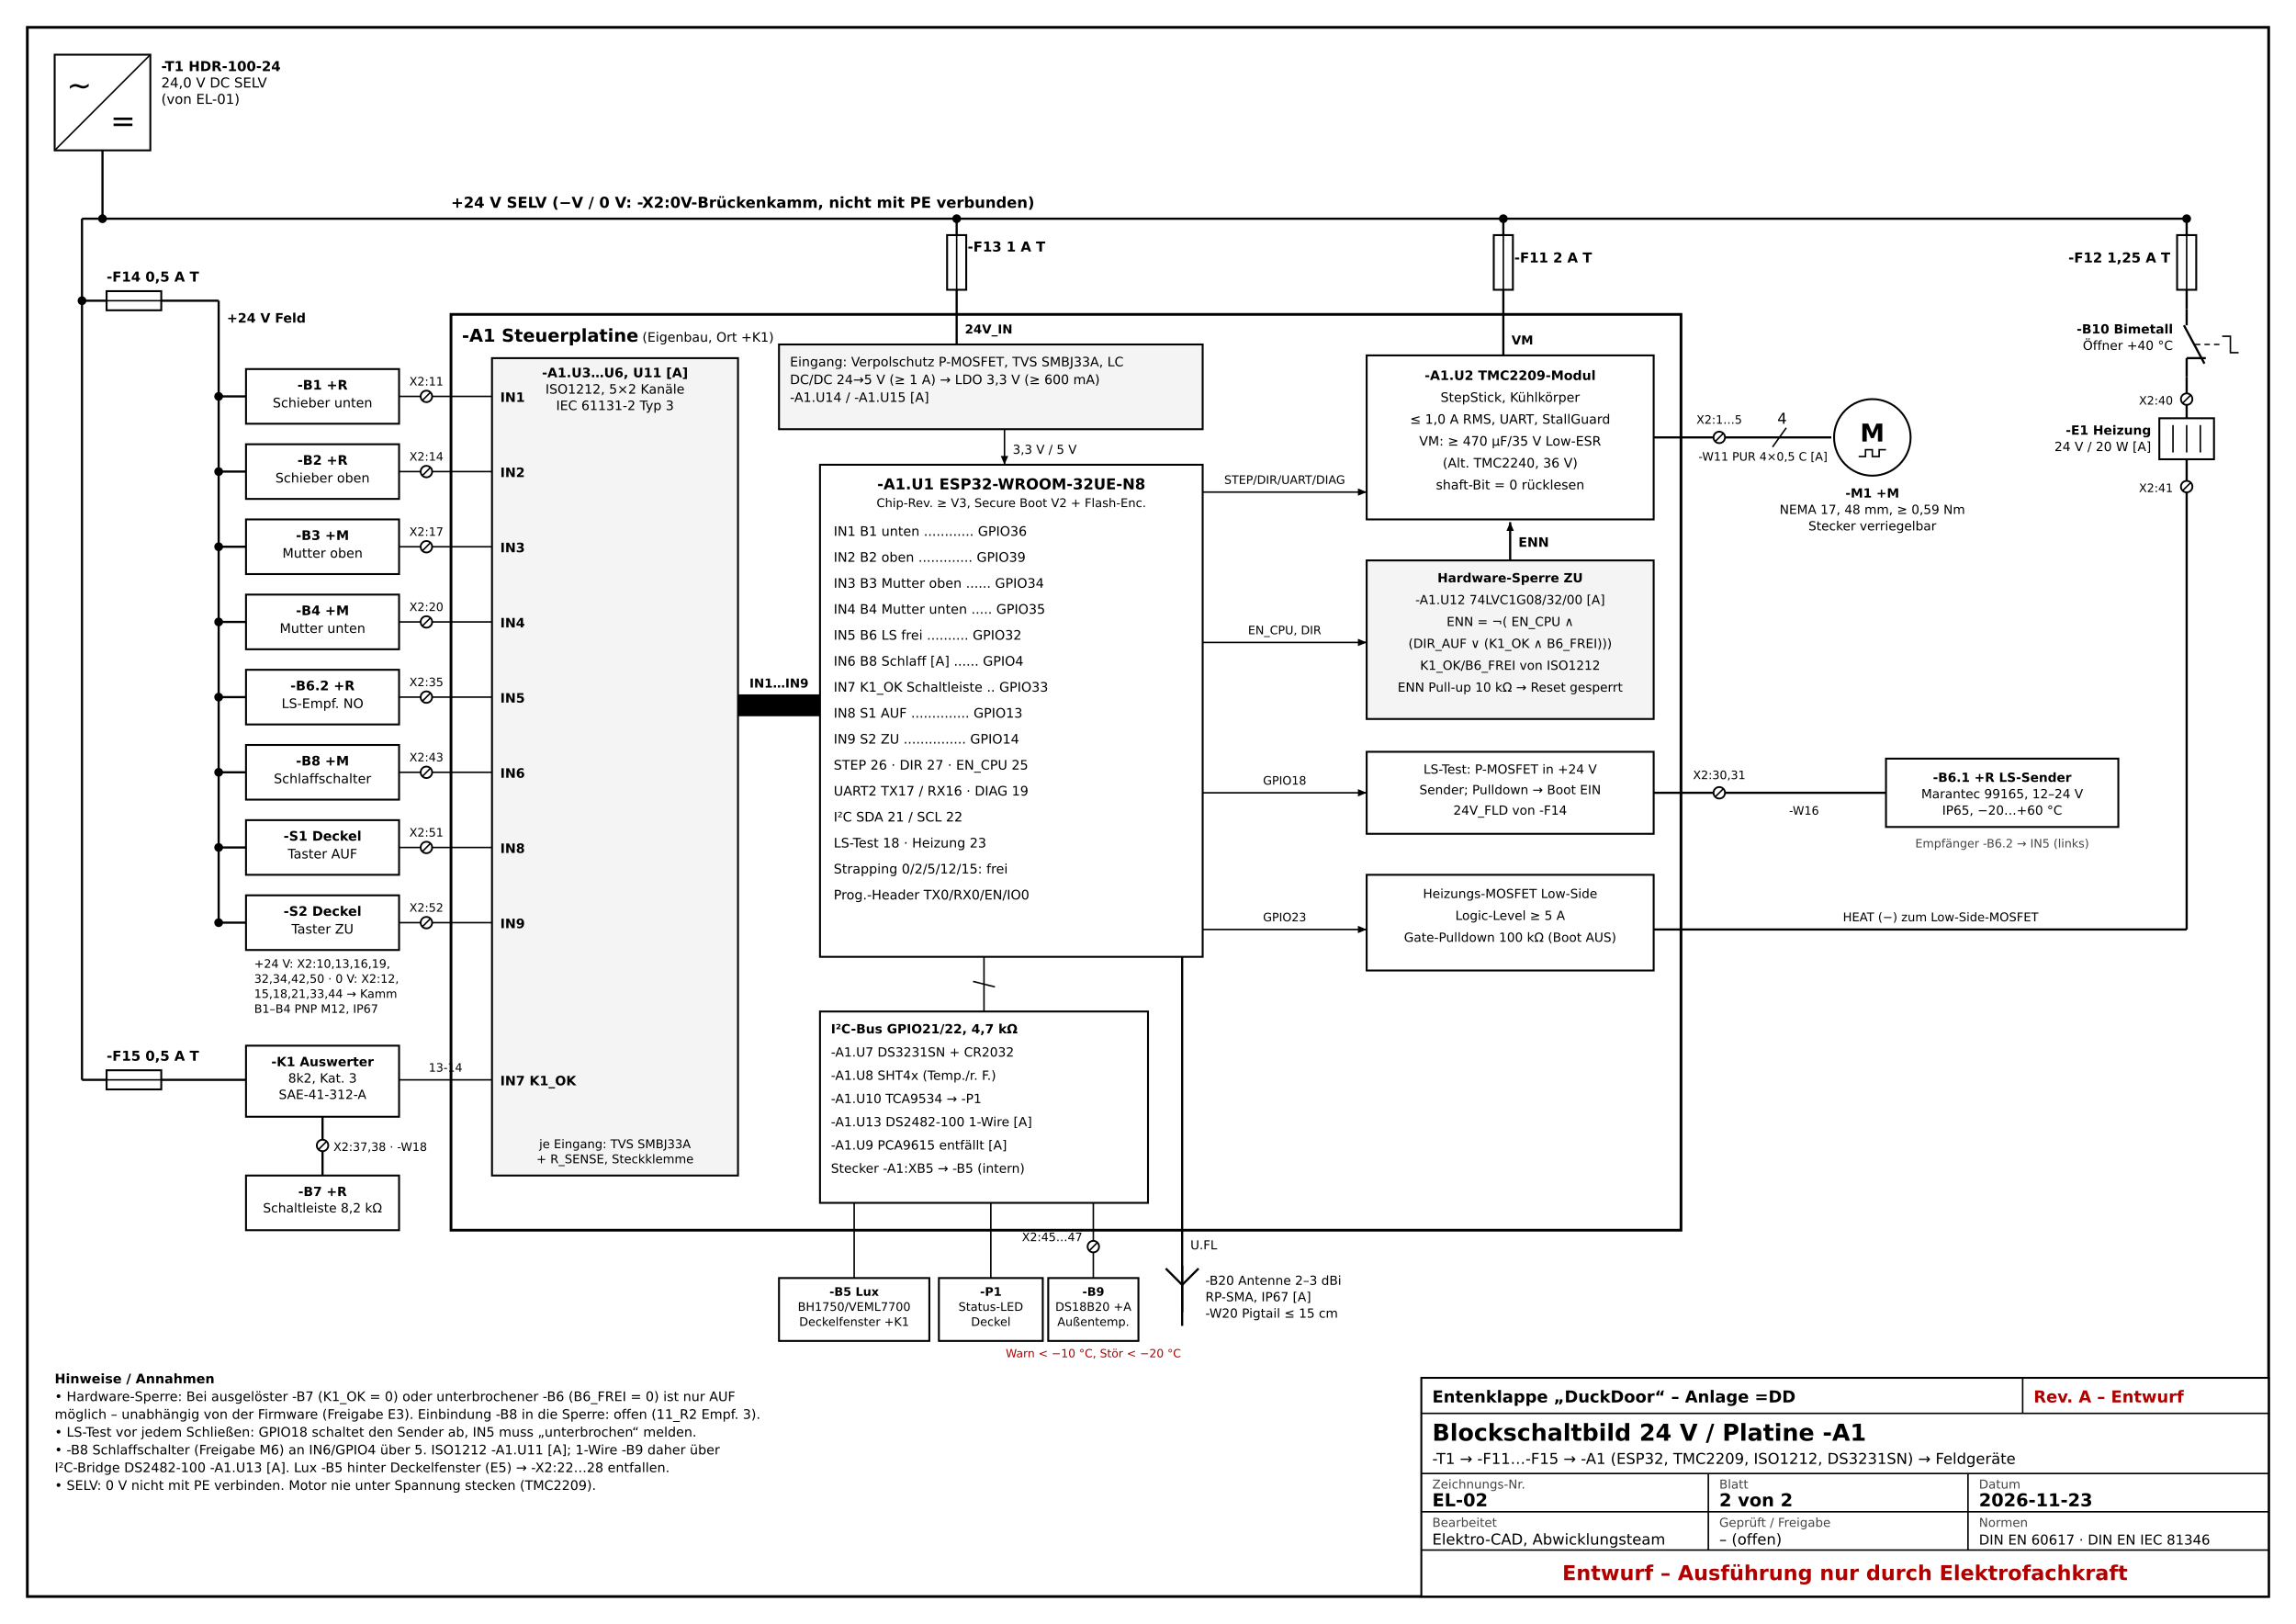
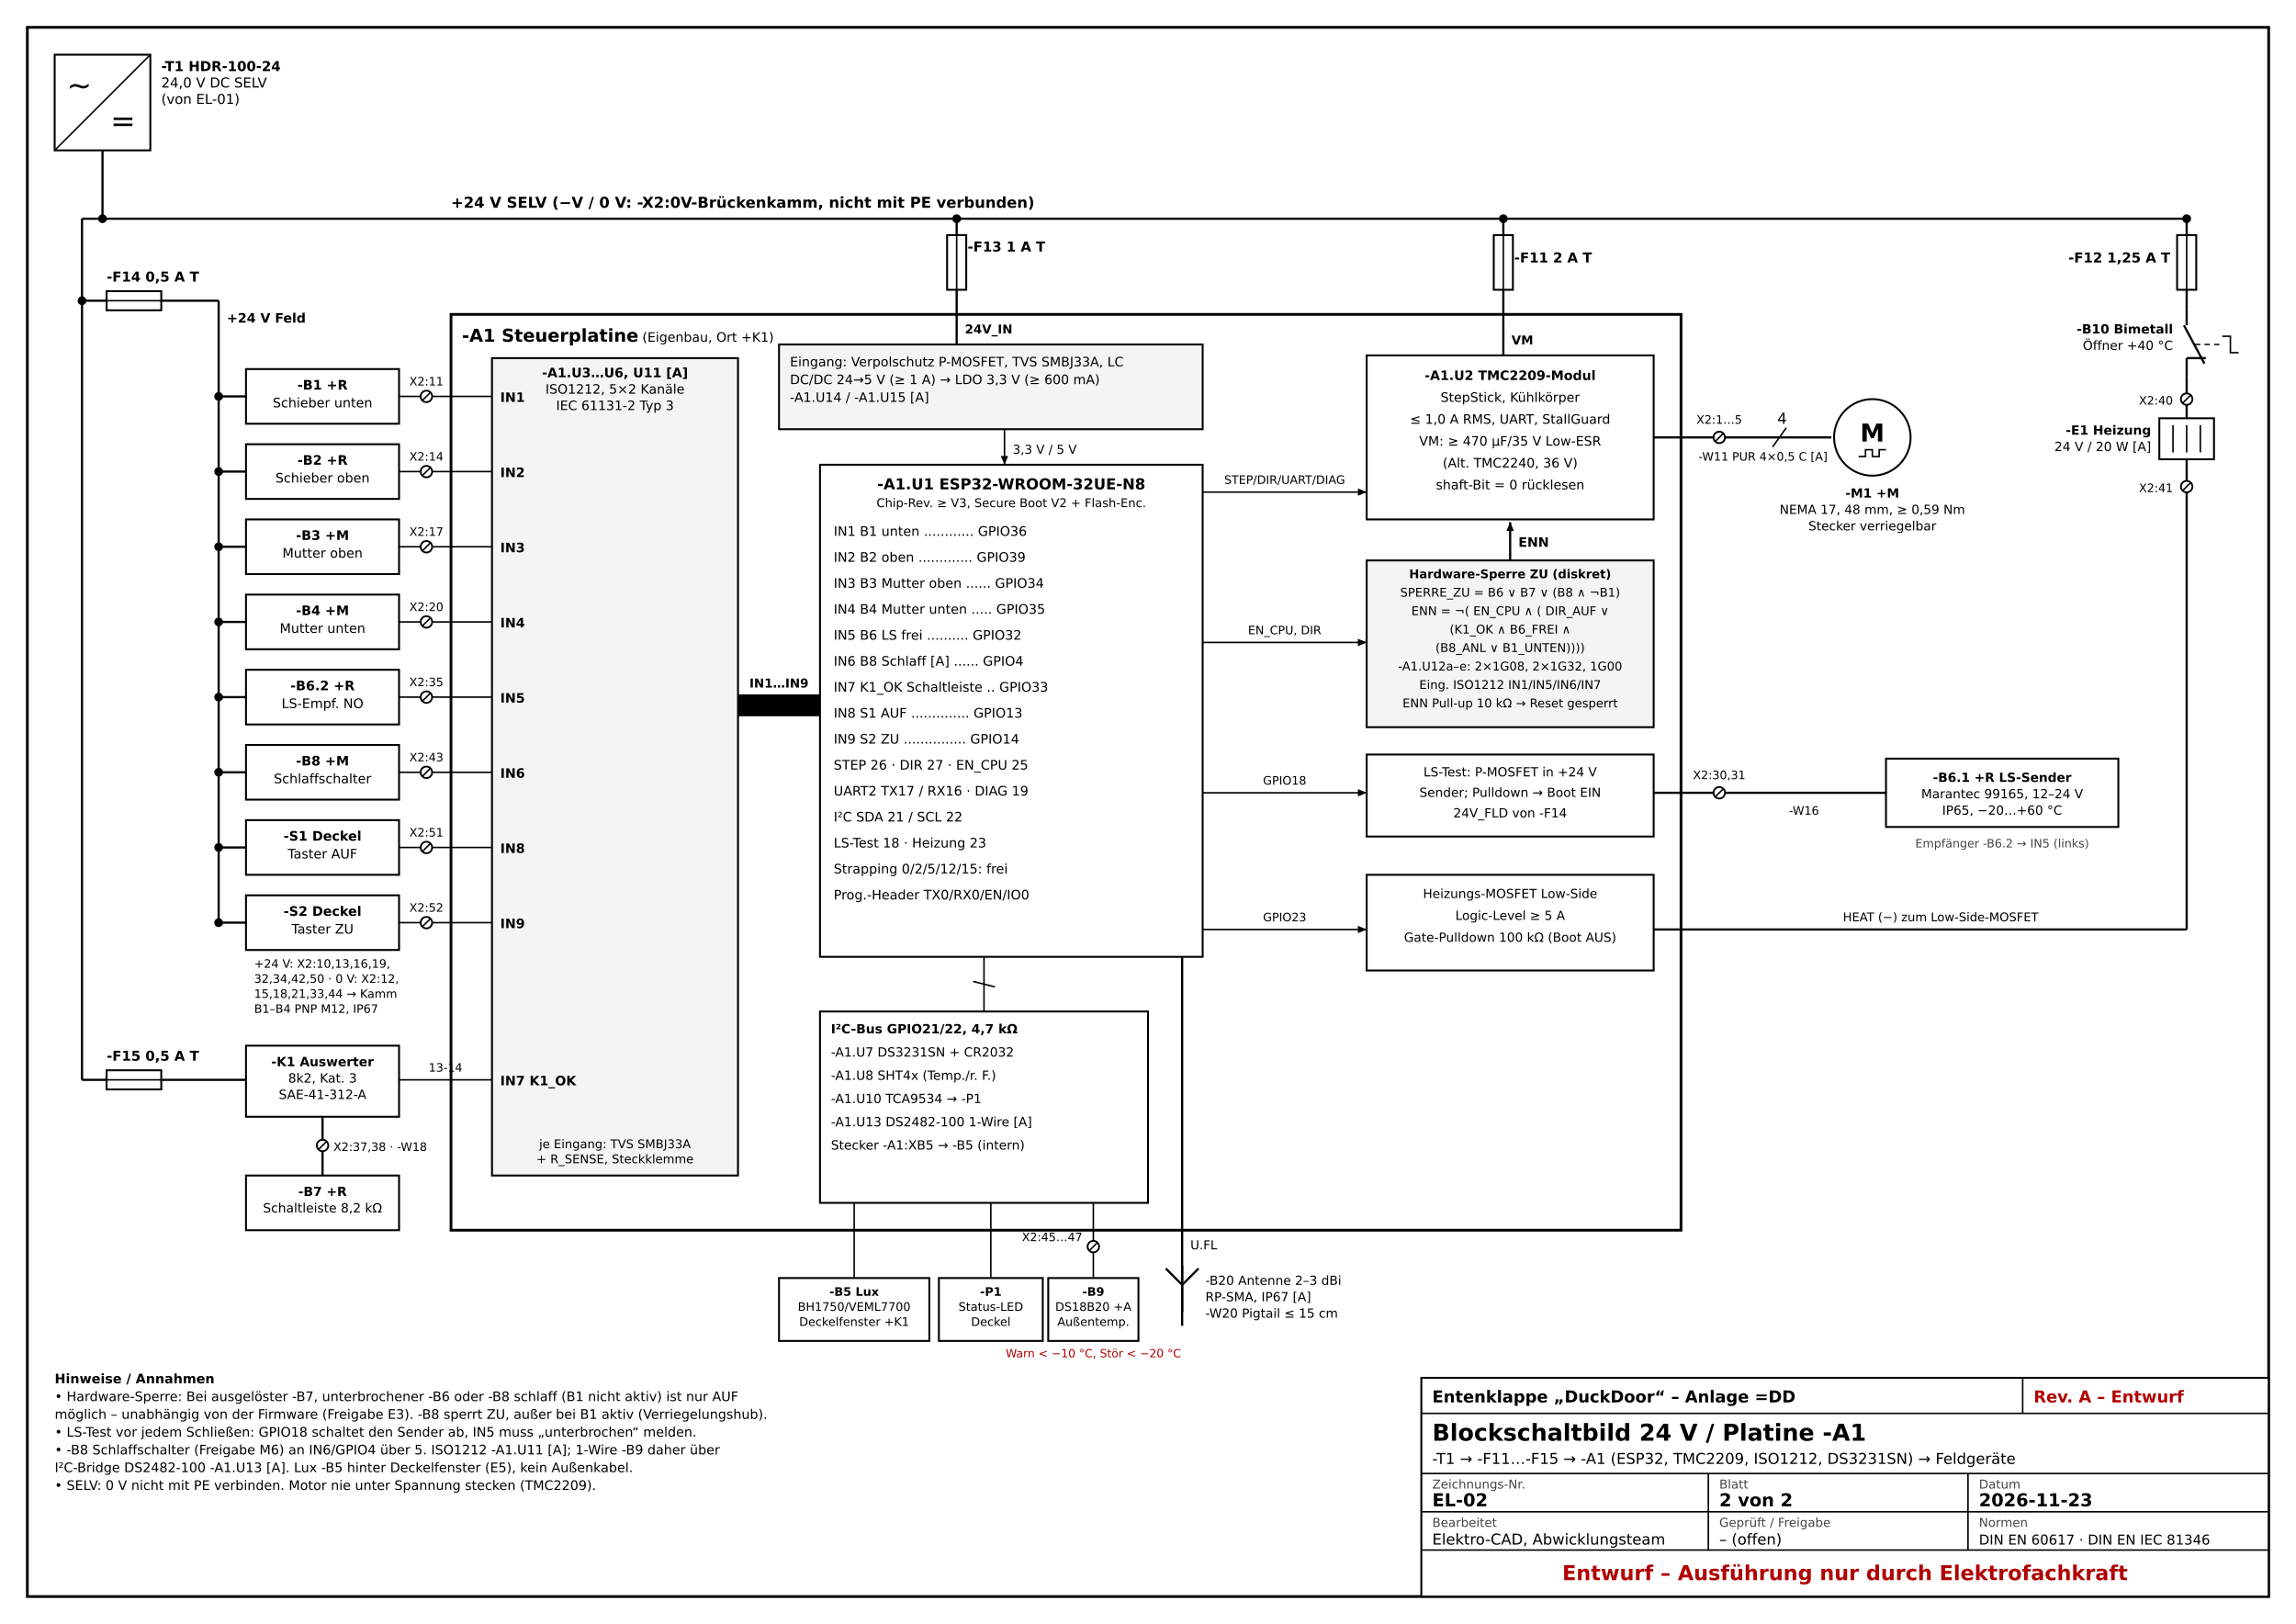
<svg xmlns="http://www.w3.org/2000/svg" width="1680" height="1188" viewBox="0 0 1680 1188">
  <style>
.bg{fill:#ffffff}
.frame{fill:none;stroke:#000;stroke-width:2}
.p230{fill:none;stroke:#000;stroke-width:2.4}
.s24{fill:none;stroke:#000;stroke-width:1.6}
.sig{fill:none;stroke:#000;stroke-width:1.1}
.pe{fill:none;stroke:#1a7f37;stroke-width:2.2;stroke-dasharray:12 3 2 3}
.best{fill:none;stroke:#000;stroke-width:2.4;stroke-dasharray:7 4}
.bestbox{fill:none;stroke:#555;stroke-width:1.3;stroke-dasharray:4 4}
.loc{fill:none;stroke:#666;stroke-width:1.2;stroke-dasharray:14 5 3 5}
.mech{fill:none;stroke:#000;stroke-width:1;stroke-dasharray:4 3}
.box{fill:#ffffff;stroke:#000;stroke-width:1.4}
.boxg{fill:#f4f4f4;stroke:#000;stroke-width:1.4}
.boxa{fill:#ffffff;stroke:#000;stroke-width:2}
.term{fill:#ffffff;stroke:#000;stroke-width:1.3}
.dot{fill:#000}
.barrier{fill:none;stroke:#b00;stroke-width:1.4;stroke-dasharray:10 4 2 4}
.t{font-family:DejaVu Sans, Arial, Helvetica, sans-serif;fill:#000}
.b{font-weight:bold}
.red{fill:#b00000}
.grey{fill:#444}
.peT{fill:#1a7f37}
</style>
  <rect x="0" y="0" width="1680" height="1188" class="bg" />
  <rect x="40" y="40" width="70" height="70" rx="0" class="box" />
  <line x1="40" y1="110" x2="110" y2="40" class="sig" />
  <text x="58" y="70" font-size="22" text-anchor="middle" class="t">~</text>
  <text x="90" y="96" font-size="22" text-anchor="middle" class="t">=</text>
  <text x="118" y="52" font-size="10" text-anchor="start" class="t b">-T1 HDR-100-24</text>
  <text x="118" y="64" font-size="10" text-anchor="start" class="t">24,0 V DC SELV</text>
  <text x="118" y="76" font-size="10" text-anchor="start" class="t">(von EL-01)</text>
  <line x1="75" y1="110" x2="75" y2="160" class="s24" />
  <circle cx="75" cy="160" r="3.2" class="dot" />
  <line x1="60" y1="160" x2="1600" y2="160" class="s24" />
  <line x1="60" y1="160" x2="60" y2="790" class="s24" />
  <text x="330" y="152" font-size="11" text-anchor="start" class="t b">+24 V SELV  (−V / 0 V: -X2:0V-Brückenkamm, nicht mit PE verbunden)</text>
  <rect x="330" y="230" width="900" height="670" rx="0" class="boxa" />
  <text x="338" y="250" font-size="13" text-anchor="start" class="t b">-A1 Steuerplatine</text>
  <text x="470" y="250" font-size="9.5" text-anchor="start" class="t">(Eigenbau, Ort +K1)</text>
  <rect x="693" y="172" width="14" height="40" rx="0" class="box" />
  <line x1="700" y1="172" x2="700" y2="212" class="sig" />
  <circle cx="700" cy="160" r="3.2" class="dot" />
  <line x1="700" y1="160" x2="700" y2="172" class="s24" />
  <line x1="700" y1="212" x2="700" y2="252" class="s24" />
  <text x="708" y="184" font-size="10" text-anchor="start" class="t b">-F13 1 A T</text>
  <text x="706" y="244" font-size="9" text-anchor="start" class="t b">24V_IN</text>
  <rect x="570" y="252" width="310" height="62" rx="0" class="boxg" />
  <text x="578" y="268" font-size="9.5" text-anchor="start" class="t">Eingang: Verpolschutz P-MOSFET, TVS SMBJ33A, LC</text>
  <text x="578" y="281" font-size="9.5" text-anchor="start" class="t">DC/DC 24→5 V (≥ 1 A) → LDO 3,3 V (≥ 600 mA)</text>
  <text x="578" y="294" font-size="9.5" text-anchor="start" class="t">-A1.U14 / -A1.U15 [A]</text>
  <line x1="735" y1="314" x2="735" y2="340" class="sig" />
  <path d="M735,340 L732.3,333.6 L737.7,333.6 Z" class="dot" />
  <text x="741" y="332" font-size="9" text-anchor="start" class="t">3,3 V / 5 V</text>
  <rect x="360" y="262" width="180" height="598" rx="0" class="boxg" />
  <text x="450" y="276" font-size="9.5" text-anchor="middle" class="t b">-A1.U3…U6, U11 [A]</text>
  <text x="450" y="288" font-size="9.5" text-anchor="middle" class="t">ISO1212, 5×2 Kanäle</text>
  <text x="450" y="300" font-size="9.5" text-anchor="middle" class="t">IEC 61131-2 Typ 3</text>
  <text x="450" y="840" font-size="8.8" text-anchor="middle" class="t">je Eingang: TVS SMBJ33A</text>
  <text x="450" y="851" font-size="8.8" text-anchor="middle" class="t">+ R_SENSE, Steckklemme</text>
  <rect x="600" y="340" width="280" height="360" rx="0" class="box" />
  <text x="740" y="358" font-size="11" text-anchor="middle" class="t b">-A1.U1 ESP32-WROOM-32UE-N8</text>
  <text x="740" y="371" font-size="8.8" text-anchor="middle" class="t">Chip-Rev. ≥ V3, Secure Boot V2 + Flash-Enc.</text>
  <text x="610" y="392" font-size="9.6" text-anchor="start" class="t">IN1 B1 unten ............ GPIO36</text>
  <text x="610" y="411" font-size="9.6" text-anchor="start" class="t">IN2 B2 oben ............. GPIO39</text>
  <text x="610" y="430" font-size="9.6" text-anchor="start" class="t">IN3 B3 Mutter oben ...... GPIO34</text>
  <text x="610" y="449" font-size="9.6" text-anchor="start" class="t">IN4 B4 Mutter unten ..... GPIO35</text>
  <text x="610" y="468" font-size="9.6" text-anchor="start" class="t">IN5 B6 LS frei .......... GPIO32</text>
  <text x="610" y="487" font-size="9.6" text-anchor="start" class="t">IN6 B8 Schlaff [A] ...... GPIO4</text>
  <text x="610" y="506" font-size="9.6" text-anchor="start" class="t">IN7 K1_OK Schaltleiste .. GPIO33</text>
  <text x="610" y="525" font-size="9.6" text-anchor="start" class="t">IN8 S1 AUF .............. GPIO13</text>
  <text x="610" y="544" font-size="9.6" text-anchor="start" class="t">IN9 S2 ZU ............... GPIO14</text>
  <text x="610" y="563" font-size="9.6" text-anchor="start" class="t">STEP 26 · DIR 27 · EN_CPU 25</text>
  <text x="610" y="582" font-size="9.6" text-anchor="start" class="t">UART2 TX17 / RX16 · DIAG 19</text>
  <text x="610" y="601" font-size="9.6" text-anchor="start" class="t">I²C SDA 21 / SCL 22</text>
  <text x="610" y="620" font-size="9.6" text-anchor="start" class="t">LS-Test 18 · Heizung 23</text>
  <text x="610" y="639" font-size="9.6" text-anchor="start" class="t">Strapping 0/2/5/12/15: frei</text>
  <text x="610" y="658" font-size="9.6" text-anchor="start" class="t">Prog.-Header TX0/RX0/EN/IO0</text>
  <rect x="540" y="508" width="60" height="16" fill="#000" />
  <text x="570" y="503" font-size="9" text-anchor="middle" class="t b">IN1…IN9</text>
  <rect x="1000" y="260" width="210" height="120" rx="0" class="box" />
  <text x="1105" y="278" font-size="9.5" text-anchor="middle" class="t b">-A1.U2 TMC2209-Modul</text>
  <text x="1105" y="294" font-size="9.5" text-anchor="middle" class="t">StepStick, Kühlkörper</text>
  <text x="1105" y="310" font-size="9.5" text-anchor="middle" class="t">≤ 1,0 A RMS, UART, StallGuard</text>
  <text x="1105" y="326" font-size="9.5" text-anchor="middle" class="t">VM: ≥ 470 µF/35 V Low-ESR</text>
  <text x="1105" y="342" font-size="9.5" text-anchor="middle" class="t">(Alt. TMC2240, 36 V)</text>
  <text x="1105" y="358" font-size="9.5" text-anchor="middle" class="t">shaft-Bit = 0 rücklesen</text>
  <rect x="1093" y="172" width="14" height="40" rx="0" class="box" />
  <line x1="1100" y1="172" x2="1100" y2="212" class="sig" />
  <circle cx="1100" cy="160" r="3.2" class="dot" />
  <line x1="1100" y1="160" x2="1100" y2="172" class="s24" />
  <line x1="1100" y1="212" x2="1100" y2="260" class="s24" />
  <text x="1108" y="192" font-size="10" text-anchor="start" class="t b">-F11 2 A T</text>
  <text x="1106" y="252" font-size="9" text-anchor="start" class="t b">VM</text>
-   <rect x="1000" y="410" width="210" height="116" rx="0" class="boxg" />
-   <text x="1105" y="426" font-size="9.2" text-anchor="middle" class="t b">Hardware-Sperre ZU</text>
-   <text x="1105" y="442" font-size="9.2" text-anchor="middle" class="t">-A1.U12 74LVC1G08/32/00 [A]</text>
-   <text x="1105" y="458" font-size="9.2" text-anchor="middle" class="t">ENN = ¬( EN_CPU ∧</text>
-   <text x="1105" y="474" font-size="9.2" text-anchor="middle" class="t">(DIR_AUF ∨ (K1_OK ∧ B6_FREI)))</text>
-   <text x="1105" y="490" font-size="9.2" text-anchor="middle" class="t">K1_OK/B6_FREI von ISO1212</text>
-   <text x="1105" y="506" font-size="9.2" text-anchor="middle" class="t">ENN Pull-up 10 kΩ → Reset gesperrt</text>
+   <rect x="1000" y="410" width="210" height="122" rx="0" class="boxg" />
+   <text x="1105" y="423.0" font-size="8.8" text-anchor="middle" class="t b">Hardware-Sperre ZU (diskret)</text>
+   <text x="1105" y="436.5" font-size="8.8" text-anchor="middle" class="t">SPERRE_ZU = B6 ∨ B7 ∨ (B8 ∧ ¬B1)</text>
+   <text x="1105" y="450.0" font-size="8.8" text-anchor="middle" class="t">ENN = ¬( EN_CPU ∧ ( DIR_AUF ∨</text>
+   <text x="1105" y="463.5" font-size="8.8" text-anchor="middle" class="t">(K1_OK ∧ B6_FREI ∧</text>
+   <text x="1105" y="477.0" font-size="8.8" text-anchor="middle" class="t">(B8_ANL ∨ B1_UNTEN))))</text>
+   <text x="1105" y="490.5" font-size="8.8" text-anchor="middle" class="t">-A1.U12a–e: 2×1G08, 2×1G32, 1G00</text>
+   <text x="1105" y="504.0" font-size="8.8" text-anchor="middle" class="t">Eing. ISO1212 IN1/IN5/IN6/IN7</text>
+   <text x="1105" y="517.5" font-size="8.8" text-anchor="middle" class="t">ENN Pull-up 10 kΩ → Reset gesperrt</text>
  <line x1="1105" y1="410" x2="1105" y2="382" class="s24" />
  <path d="M1105,382 L1107.7,388.4 L1102.3,388.4 Z" class="dot" />
  <text x="1111" y="400" font-size="9.5" text-anchor="start" class="t b">ENN</text>
-   <rect x="1000" y="550" width="210" height="60" rx="0" class="box" />
-   <text x="1105" y="566" font-size="9.2" text-anchor="middle" class="t">LS-Test: P-MOSFET in +24 V</text>
-   <text x="1105" y="581" font-size="9.2" text-anchor="middle" class="t">Sender; Pulldown → Boot EIN</text>
-   <text x="1105" y="596" font-size="9.2" text-anchor="middle" class="t">24V_FLD von -F14</text>
+   <rect x="1000" y="552" width="210" height="60" rx="0" class="box" />
+   <text x="1105" y="568" font-size="9.2" text-anchor="middle" class="t">LS-Test: P-MOSFET in +24 V</text>
+   <text x="1105" y="583" font-size="9.2" text-anchor="middle" class="t">Sender; Pulldown → Boot EIN</text>
+   <text x="1105" y="598" font-size="9.2" text-anchor="middle" class="t">24V_FLD von -F14</text>
  <rect x="1000" y="640" width="210" height="70" rx="0" class="box" />
  <text x="1105" y="657" font-size="9.2" text-anchor="middle" class="t">Heizungs-MOSFET Low-Side</text>
  <text x="1105" y="673" font-size="9.2" text-anchor="middle" class="t">Logic-Level ≥ 5 A</text>
  <text x="1105" y="689" font-size="9.2" text-anchor="middle" class="t">Gate-Pulldown 100 kΩ (Boot AUS)</text>
  <line x1="880" y1="360" x2="1000" y2="360" class="sig" />
  <path d="M1000,360 L993.6,362.7 L993.6,357.3 Z" class="dot" />
  <text x="940" y="354" font-size="8.5" text-anchor="middle" class="t">STEP/DIR/UART/DIAG</text>
  <line x1="880" y1="470" x2="1000" y2="470" class="sig" />
  <path d="M1000,470 L993.6,472.7 L993.6,467.3 Z" class="dot" />
  <text x="940" y="464" font-size="8.5" text-anchor="middle" class="t">EN_CPU, DIR</text>
  <line x1="880" y1="580" x2="1000" y2="580" class="sig" />
  <path d="M1000,580 L993.6,582.7 L993.6,577.3 Z" class="dot" />
  <text x="940" y="574" font-size="8.5" text-anchor="middle" class="t">GPIO18</text>
  <line x1="880" y1="680" x2="1000" y2="680" class="sig" />
  <path d="M1000,680 L993.6,682.7 L993.6,677.3 Z" class="dot" />
  <text x="940" y="674" font-size="8.5" text-anchor="middle" class="t">GPIO23</text>
  <rect x="600" y="740" width="240" height="140" rx="0" class="box" />
  <text x="608" y="756" font-size="9.3" text-anchor="start" class="t b">I²C-Bus GPIO21/22, 4,7 kΩ</text>
  <text x="608" y="773" font-size="9.3" text-anchor="start" class="t">-A1.U7 DS3231SN + CR2032</text>
  <text x="608" y="790" font-size="9.3" text-anchor="start" class="t">-A1.U8 SHT4x (Temp./r. F.)</text>
  <text x="608" y="807" font-size="9.3" text-anchor="start" class="t">-A1.U10 TCA9534 → -P1</text>
  <text x="608" y="824" font-size="9.3" text-anchor="start" class="t">-A1.U13 DS2482-100 1-Wire [A]</text>
-   <text x="608" y="841" font-size="9.3" text-anchor="start" class="t">-A1.U9 PCA9615 entfällt [A]</text>
-   <text x="608" y="858" font-size="9.3" text-anchor="start" class="t">Stecker -A1:XB5 → -B5 (intern)</text>
+   <text x="608" y="841" font-size="9.3" text-anchor="start" class="t">Stecker -A1:XB5 → -B5 (intern)</text>
  <line x1="720" y1="700" x2="720" y2="740" class="sig" />
  <line x1="712" y1="718" x2="728" y2="722" class="sig" />
  <line x1="865" y1="700" x2="865" y2="960" class="s24" />
  <text x="871" y="914" font-size="9" text-anchor="start" class="t">U.FL</text>
  <line x1="865" y1="970" x2="865" y2="940" class="s24" />
  <path d="M853,928 L865,940 L877,928" class="s24" />
  <line x1="865" y1="940" x2="865" y2="926" class="s24" />
  <text x="882" y="940" font-size="9.2" text-anchor="start" class="t">-B20 Antenne 2–3 dBi</text>
  <text x="882" y="952" font-size="9.2" text-anchor="start" class="t">RP-SMA, IP67 [A]</text>
  <text x="882" y="964" font-size="9.2" text-anchor="start" class="t">-W20 Pigtail ≤ 15 cm</text>
  <line x1="625" y1="880" x2="625" y2="935" class="sig" />
  <rect x="570.0" y="935" width="110" height="46" rx="0" class="box" />
  <text x="625" y="948" font-size="8.6" text-anchor="middle" class="t b">-B5 Lux</text>
  <text x="625" y="959" font-size="8.6" text-anchor="middle" class="t">BH1750/VEML7700</text>
  <text x="625" y="970" font-size="8.6" text-anchor="middle" class="t">Deckelfenster +K1</text>
  <line x1="725" y1="880" x2="725" y2="935" class="sig" />
  <rect x="687.0" y="935" width="76" height="46" rx="0" class="box" />
  <text x="725" y="948" font-size="8.6" text-anchor="middle" class="t b">-P1</text>
  <text x="725" y="959" font-size="8.6" text-anchor="middle" class="t">Status-LED</text>
  <text x="725" y="970" font-size="8.6" text-anchor="middle" class="t">Deckel</text>
  <line x1="800" y1="880" x2="800" y2="935" class="sig" />
  <circle cx="800" cy="912" r="4.2" class="term" />
  <line x1="797" y1="915" x2="803" y2="909" class="sig" />
  <text x="792" y="908" font-size="8.5" text-anchor="end" class="t">X2:45…47</text>
  <rect x="767.0" y="935" width="66" height="46" rx="0" class="box" />
  <text x="800" y="948" font-size="8.6" text-anchor="middle" class="t b">-B9</text>
  <text x="800" y="959" font-size="8.6" text-anchor="middle" class="t">DS18B20 +A</text>
  <text x="800" y="970" font-size="8.6" text-anchor="middle" class="t">Außentemp.</text>
  <text x="800" y="993" font-size="8.3" text-anchor="middle" class="t red">Warn &lt; −10 °C, Stör &lt; −20 °C</text>
  <rect x="78" y="213" width="40" height="14" rx="0" class="box" />
  <line x1="78" y1="220" x2="118" y2="220" class="sig" />
  <circle cx="60" cy="220" r="3.2" class="dot" />
  <line x1="60" y1="220" x2="78" y2="220" class="s24" />
  <line x1="118" y1="220" x2="160" y2="220" class="s24" />
  <text x="78" y="206" font-size="10" text-anchor="start" class="t b">-F14 0,5 A T</text>
  <line x1="160" y1="220" x2="160" y2="675" class="s24" />
  <text x="166" y="236" font-size="9.5" text-anchor="start" class="t b">+24 V Feld</text>
  <circle cx="160" cy="290" r="3.2" class="dot" />
  <line x1="160" y1="290" x2="180" y2="290" class="s24" />
  <rect x="180" y="270" width="112" height="40" rx="0" class="box" />
  <text x="236" y="285" font-size="9.6" text-anchor="middle" class="t b">-B1 +R</text>
  <text x="236" y="298" font-size="9.6" text-anchor="middle" class="t">Schieber unten</text>
  <line x1="292" y1="290" x2="360" y2="290" class="sig" />
  <circle cx="312" cy="290" r="4.2" class="term" />
  <line x1="309" y1="293" x2="315" y2="287" class="sig" />
  <text x="312" y="282" font-size="8.5" text-anchor="middle" class="t">X2:11</text>
  <text x="366" y="294" font-size="9.5" text-anchor="start" class="t b">IN1</text>
  <circle cx="160" cy="345" r="3.2" class="dot" />
  <line x1="160" y1="345" x2="180" y2="345" class="s24" />
  <rect x="180" y="325" width="112" height="40" rx="0" class="box" />
  <text x="236" y="340" font-size="9.6" text-anchor="middle" class="t b">-B2 +R</text>
  <text x="236" y="353" font-size="9.6" text-anchor="middle" class="t">Schieber oben</text>
  <line x1="292" y1="345" x2="360" y2="345" class="sig" />
  <circle cx="312" cy="345" r="4.2" class="term" />
  <line x1="309" y1="348" x2="315" y2="342" class="sig" />
  <text x="312" y="337" font-size="8.5" text-anchor="middle" class="t">X2:14</text>
  <text x="366" y="349" font-size="9.5" text-anchor="start" class="t b">IN2</text>
  <circle cx="160" cy="400" r="3.2" class="dot" />
  <line x1="160" y1="400" x2="180" y2="400" class="s24" />
  <rect x="180" y="380" width="112" height="40" rx="0" class="box" />
  <text x="236" y="395" font-size="9.6" text-anchor="middle" class="t b">-B3 +M</text>
  <text x="236" y="408" font-size="9.6" text-anchor="middle" class="t">Mutter oben</text>
  <line x1="292" y1="400" x2="360" y2="400" class="sig" />
  <circle cx="312" cy="400" r="4.2" class="term" />
  <line x1="309" y1="403" x2="315" y2="397" class="sig" />
  <text x="312" y="392" font-size="8.5" text-anchor="middle" class="t">X2:17</text>
  <text x="366" y="404" font-size="9.5" text-anchor="start" class="t b">IN3</text>
  <circle cx="160" cy="455" r="3.2" class="dot" />
  <line x1="160" y1="455" x2="180" y2="455" class="s24" />
  <rect x="180" y="435" width="112" height="40" rx="0" class="box" />
  <text x="236" y="450" font-size="9.6" text-anchor="middle" class="t b">-B4 +M</text>
  <text x="236" y="463" font-size="9.6" text-anchor="middle" class="t">Mutter unten</text>
  <line x1="292" y1="455" x2="360" y2="455" class="sig" />
  <circle cx="312" cy="455" r="4.2" class="term" />
  <line x1="309" y1="458" x2="315" y2="452" class="sig" />
  <text x="312" y="447" font-size="8.5" text-anchor="middle" class="t">X2:20</text>
  <text x="366" y="459" font-size="9.5" text-anchor="start" class="t b">IN4</text>
  <circle cx="160" cy="510" r="3.2" class="dot" />
  <line x1="160" y1="510" x2="180" y2="510" class="s24" />
  <rect x="180" y="490" width="112" height="40" rx="0" class="box" />
  <text x="236" y="505" font-size="9.6" text-anchor="middle" class="t b">-B6.2 +R</text>
  <text x="236" y="518" font-size="9.6" text-anchor="middle" class="t">LS-Empf. NO</text>
  <line x1="292" y1="510" x2="360" y2="510" class="sig" />
  <circle cx="312" cy="510" r="4.2" class="term" />
  <line x1="309" y1="513" x2="315" y2="507" class="sig" />
  <text x="312" y="502" font-size="8.5" text-anchor="middle" class="t">X2:35</text>
  <text x="366" y="514" font-size="9.5" text-anchor="start" class="t b">IN5</text>
  <circle cx="160" cy="565" r="3.2" class="dot" />
  <line x1="160" y1="565" x2="180" y2="565" class="s24" />
  <rect x="180" y="545" width="112" height="40" rx="0" class="box" />
  <text x="236" y="560" font-size="9.6" text-anchor="middle" class="t b">-B8 +M</text>
  <text x="236" y="573" font-size="9.6" text-anchor="middle" class="t">Schlaffschalter</text>
  <line x1="292" y1="565" x2="360" y2="565" class="sig" />
  <circle cx="312" cy="565" r="4.2" class="term" />
  <line x1="309" y1="568" x2="315" y2="562" class="sig" />
  <text x="312" y="557" font-size="8.5" text-anchor="middle" class="t">X2:43</text>
  <text x="366" y="569" font-size="9.5" text-anchor="start" class="t b">IN6</text>
  <circle cx="160" cy="620" r="3.2" class="dot" />
  <line x1="160" y1="620" x2="180" y2="620" class="s24" />
  <rect x="180" y="600" width="112" height="40" rx="0" class="box" />
  <text x="236" y="615" font-size="9.6" text-anchor="middle" class="t b">-S1 Deckel</text>
  <text x="236" y="628" font-size="9.6" text-anchor="middle" class="t">Taster AUF</text>
  <line x1="292" y1="620" x2="360" y2="620" class="sig" />
  <circle cx="312" cy="620" r="4.2" class="term" />
  <line x1="309" y1="623" x2="315" y2="617" class="sig" />
  <text x="312" y="612" font-size="8.5" text-anchor="middle" class="t">X2:51</text>
  <text x="366" y="624" font-size="9.5" text-anchor="start" class="t b">IN8</text>
  <circle cx="160" cy="675" r="3.2" class="dot" />
  <line x1="160" y1="675" x2="180" y2="675" class="s24" />
  <rect x="180" y="655" width="112" height="40" rx="0" class="box" />
  <text x="236" y="670" font-size="9.6" text-anchor="middle" class="t b">-S2 Deckel</text>
  <text x="236" y="683" font-size="9.6" text-anchor="middle" class="t">Taster ZU</text>
  <line x1="292" y1="675" x2="360" y2="675" class="sig" />
  <circle cx="312" cy="675" r="4.2" class="term" />
  <line x1="309" y1="678" x2="315" y2="672" class="sig" />
  <text x="312" y="667" font-size="8.5" text-anchor="middle" class="t">X2:52</text>
  <text x="366" y="679" font-size="9.5" text-anchor="start" class="t b">IN9</text>
  <text x="186" y="708" font-size="8.5" text-anchor="start" class="t">+24 V: X2:10,13,16,19,</text>
  <text x="186" y="719" font-size="8.5" text-anchor="start" class="t">32,34,42,50 · 0 V: X2:12,</text>
  <text x="186" y="730" font-size="8.5" text-anchor="start" class="t">15,18,21,33,44 → Kamm</text>
  <text x="186" y="741" font-size="8.5" text-anchor="start" class="t">B1–B4 PNP M12, IP67</text>
  <rect x="78" y="783" width="40" height="14" rx="0" class="box" />
  <line x1="78" y1="790" x2="118" y2="790" class="sig" />
  <line x1="60" y1="790" x2="78" y2="790" class="s24" />
  <line x1="118" y1="790" x2="180" y2="790" class="s24" />
  <text x="78" y="776" font-size="10" text-anchor="start" class="t b">-F15 0,5 A T</text>
  <rect x="180" y="765" width="112" height="52" rx="0" class="box" />
  <text x="236" y="780" font-size="9.3" text-anchor="middle" class="t b">-K1 Auswerter</text>
  <text x="236" y="792" font-size="9.3" text-anchor="middle" class="t">8k2, Kat. 3</text>
  <text x="236" y="804" font-size="9.3" text-anchor="middle" class="t">SAE-41-312-A</text>
  <line x1="292" y1="790" x2="360" y2="790" class="sig" />
  <text x="326" y="784" font-size="8.5" text-anchor="middle" class="t">13-14</text>
  <text x="366" y="794" font-size="9.5" text-anchor="start" class="t b">IN7 K1_OK</text>
  <line x1="236" y1="817" x2="236" y2="860" class="s24" />
  <circle cx="236" cy="838" r="4.2" class="term" />
  <line x1="233" y1="841" x2="239" y2="835" class="sig" />
  <text x="244" y="842" font-size="8.5" text-anchor="start" class="t">X2:37,38 · -W18</text>
  <rect x="180" y="860" width="112" height="40" rx="0" class="box" />
  <text x="236" y="875" font-size="9.3" text-anchor="middle" class="t b">-B7 +R</text>
  <text x="236" y="887" font-size="9.3" text-anchor="middle" class="t">Schaltleiste 8,2 kΩ</text>
  <line x1="1210" y1="320" x2="1340" y2="320" class="s24" />
  <circle cx="1258" cy="320" r="4.2" class="term" />
  <line x1="1255" y1="323" x2="1261" y2="317" class="sig" />
  <text x="1258" y="310" font-size="8.5" text-anchor="middle" class="t">X2:1…5</text>
  <line x1="1297" y1="327" x2="1307" y2="313" class="sig" />
  <text x="1304" y="310" font-size="11" text-anchor="middle" class="t">4</text>
  <text x="1290" y="337" font-size="8.5" text-anchor="middle" class="t">-W11 PUR 4×0,5 C [A]</text>
  <circle cx="1370" cy="320" r="28" class="box" />
  <text x="1370" y="323" font-size="18" text-anchor="middle" class="t b">M</text>
  <path d="M1360,334 h5 v-5 h5 v5 h5 v-5 h5" class="sig" />
  <text x="1370" y="364" font-size="9.2" text-anchor="middle" class="t b">-M1 +M</text>
  <text x="1370" y="376" font-size="9.2" text-anchor="middle" class="t">NEMA 17, 48 mm, ≥ 0,59 Nm</text>
  <text x="1370" y="388" font-size="9.2" text-anchor="middle" class="t">Stecker verriegelbar</text>
  <line x1="1210" y1="580" x2="1380" y2="580" class="s24" />
  <circle cx="1258" cy="580" r="4.2" class="term" />
  <line x1="1255" y1="583" x2="1261" y2="577" class="sig" />
  <text x="1258" y="570" font-size="8.5" text-anchor="middle" class="t">X2:30,31</text>
  <text x="1320" y="596" font-size="8.5" text-anchor="middle" class="t">-W16</text>
  <rect x="1380" y="555" width="170" height="50" rx="0" class="box" />
  <text x="1465" y="572" font-size="9.2" text-anchor="middle" class="t b">-B6.1 +R LS-Sender</text>
  <text x="1465" y="584" font-size="9.2" text-anchor="middle" class="t">Marantec 99165, 12–24 V</text>
  <text x="1465" y="596" font-size="9.2" text-anchor="middle" class="t">IP65, −20…+60 °C</text>
  <text x="1465" y="620" font-size="8.5" text-anchor="middle" class="t grey">Empfänger -B6.2 → IN5 (links)</text>
  <rect x="1593" y="172" width="14" height="40" rx="0" class="box" />
  <line x1="1600" y1="172" x2="1600" y2="212" class="sig" />
  <circle cx="1600" cy="160" r="3.2" class="dot" />
  <line x1="1600" y1="160" x2="1600" y2="172" class="s24" />
  <text x="1588" y="192" font-size="10" text-anchor="end" class="t b">-F12 1,25 A T</text>
  <line x1="1600" y1="212" x2="1600" y2="226" class="s24" />
  <line x1="1600" y1="226" x2="1600" y2="238" class="s24" />
  <line x1="1598" y1="238" x2="1613" y2="266" class="s24" />
  <line x1="1600" y1="262" x2="1614" y2="262" class="s24" />
  <line x1="1600" y1="262" x2="1600" y2="276" class="s24" />
  <line x1="1606" y1="252" x2="1626" y2="252" class="mech" />
  <path d="M1626,246 h6 v12 h6" class="sig" />
  <text x="1590" y="244" font-size="9.3" text-anchor="end" class="t b">-B10 Bimetall</text>
  <text x="1590" y="256" font-size="9.3" text-anchor="end" class="t">Öffner +40 °C</text>
  <line x1="1600" y1="276" x2="1600" y2="288" class="s24" />
  <circle cx="1600" cy="292" r="4.2" class="term" />
  <line x1="1597" y1="295" x2="1603" y2="289" class="sig" />
  <text x="1590" y="296" font-size="8.5" text-anchor="end" class="t">X2:40</text>
  <line x1="1600" y1="296" x2="1600" y2="306" class="s24" />
  <rect x="1580.0" y="306" width="40" height="30" rx="0" class="box" />
  <line x1="1590" y1="311" x2="1590" y2="331" class="sig" />
  <line x1="1600" y1="311" x2="1600" y2="331" class="sig" />
  <line x1="1610" y1="311" x2="1610" y2="331" class="sig" />
  <text x="1574" y="318" font-size="9.3" text-anchor="end" class="t b">-E1 Heizung</text>
  <text x="1574" y="330" font-size="9.3" text-anchor="end" class="t">24 V / 20 W [A]</text>
  <line x1="1600" y1="336" x2="1600" y2="352" class="s24" />
  <circle cx="1600" cy="356" r="4.2" class="term" />
  <line x1="1597" y1="359" x2="1603" y2="353" class="sig" />
  <text x="1590" y="360" font-size="8.5" text-anchor="end" class="t">X2:41</text>
  <line x1="1600" y1="360" x2="1600" y2="680" class="s24" />
  <line x1="1600" y1="680" x2="1210" y2="680" class="s24" />
  <text x="1420" y="674" font-size="8.8" text-anchor="middle" class="t">HEAT (−) zum Low-Side-MOSFET</text>
  <text x="40" y="1012" font-size="9.6" text-anchor="start" class="t b">Hinweise / Annahmen</text>
-   <text x="40" y="1025" font-size="9.6" text-anchor="start" class="t">• Hardware-Sperre: Bei ausgelöster -B7 (K1_OK = 0) oder unterbrochener -B6 (B6_FREI = 0) ist nur AUF</text>
-   <text x="40" y="1038" font-size="9.6" text-anchor="start" class="t">  möglich – unabhängig von der Firmware (Freigabe E3). Einbindung -B8 in die Sperre: offen (11_R2 Empf. 3).</text>
+   <text x="40" y="1025" font-size="9.6" text-anchor="start" class="t">• Hardware-Sperre: Bei ausgelöster -B7, unterbrochener -B6 oder -B8 schlaff (B1 nicht aktiv) ist nur AUF</text>
+   <text x="40" y="1038" font-size="9.6" text-anchor="start" class="t">  möglich – unabhängig von der Firmware (Freigabe E3). -B8 sperrt ZU, außer bei B1 aktiv (Verriegelungshub).</text>
  <text x="40" y="1051" font-size="9.6" text-anchor="start" class="t">• LS-Test vor jedem Schließen: GPIO18 schaltet den Sender ab, IN5 muss „unterbrochen“ melden.</text>
  <text x="40" y="1064" font-size="9.6" text-anchor="start" class="t">• -B8 Schlaffschalter (Freigabe M6) an IN6/GPIO4 über 5. ISO1212 -A1.U11 [A]; 1-Wire -B9 daher über</text>
-   <text x="40" y="1077" font-size="9.6" text-anchor="start" class="t">  I²C-Bridge DS2482-100 -A1.U13 [A]. Lux -B5 hinter Deckelfenster (E5) → -X2:22…28 entfallen.</text>
+   <text x="40" y="1077" font-size="9.6" text-anchor="start" class="t">  I²C-Bridge DS2482-100 -A1.U13 [A]. Lux -B5 hinter Deckelfenster (E5), kein Außenkabel.</text>
  <text x="40" y="1090" font-size="9.6" text-anchor="start" class="t">• SELV: 0 V nicht mit PE verbinden. Motor nie unter Spannung stecken (TMC2209).</text>
  <rect x="20" y="20" width="1640" height="1148" rx="0" class="frame" />
  <rect x="1040" y="1008" width="620" height="160" rx="0" class="box" />
  <line x1="1040" y1="1034" x2="1660" y2="1034" class="sig" />
  <line x1="1040" y1="1078" x2="1660" y2="1078" class="sig" />
  <line x1="1040" y1="1106" x2="1660" y2="1106" class="sig" />
  <line x1="1040" y1="1134" x2="1660" y2="1134" class="sig" />
  <line x1="1480" y1="1008" x2="1480" y2="1034" class="sig" />
  <line x1="1250" y1="1078" x2="1250" y2="1134" class="sig" />
  <line x1="1440" y1="1078" x2="1440" y2="1134" class="sig" />
  <text x="1048" y="1026" font-size="12" text-anchor="start" class="t b">Entenklappe „DuckDoor“ – Anlage =DD</text>
  <text x="1488" y="1026" font-size="12" text-anchor="start" class="t b red">Rev. A – Entwurf</text>
  <text x="1048" y="1054" font-size="17" text-anchor="start" class="t b">Blockschaltbild 24 V / Platine -A1</text>
  <text x="1048" y="1071" font-size="11" text-anchor="start" class="t">-T1 → -F11…-F15 → -A1 (ESP32, TMC2209, ISO1212, DS3231SN) → Feldgeräte</text>
  <text x="1048" y="1089" font-size="9" text-anchor="start" class="t grey">Zeichnungs-Nr.</text>
  <text x="1048" y="1102" font-size="13" text-anchor="start" class="t b">EL-02</text>
  <text x="1258" y="1089" font-size="9" text-anchor="start" class="t grey">Blatt</text>
  <text x="1258" y="1102" font-size="13" text-anchor="start" class="t b">2 von 2</text>
  <text x="1448" y="1089" font-size="9" text-anchor="start" class="t grey">Datum</text>
  <text x="1448" y="1102" font-size="13" text-anchor="start" class="t b">2026-11-23</text>
  <text x="1048" y="1117" font-size="9" text-anchor="start" class="t grey">Bearbeitet</text>
  <text x="1048" y="1130" font-size="11" text-anchor="start" class="t">Elektro-CAD, Abwicklungsteam</text>
  <text x="1258" y="1117" font-size="9" text-anchor="start" class="t grey">Geprüft / Freigabe</text>
  <text x="1258" y="1130" font-size="11" text-anchor="start" class="t">– (offen)</text>
  <text x="1448" y="1117" font-size="9" text-anchor="start" class="t grey">Normen</text>
  <text x="1448" y="1130" font-size="10" text-anchor="start" class="t">DIN EN 60617 · DIN EN IEC 81346</text>
  <text x="1350.0" y="1156" font-size="15" text-anchor="middle" class="t b red">Entwurf – Ausführung nur durch Elektrofachkraft</text>
</svg>
